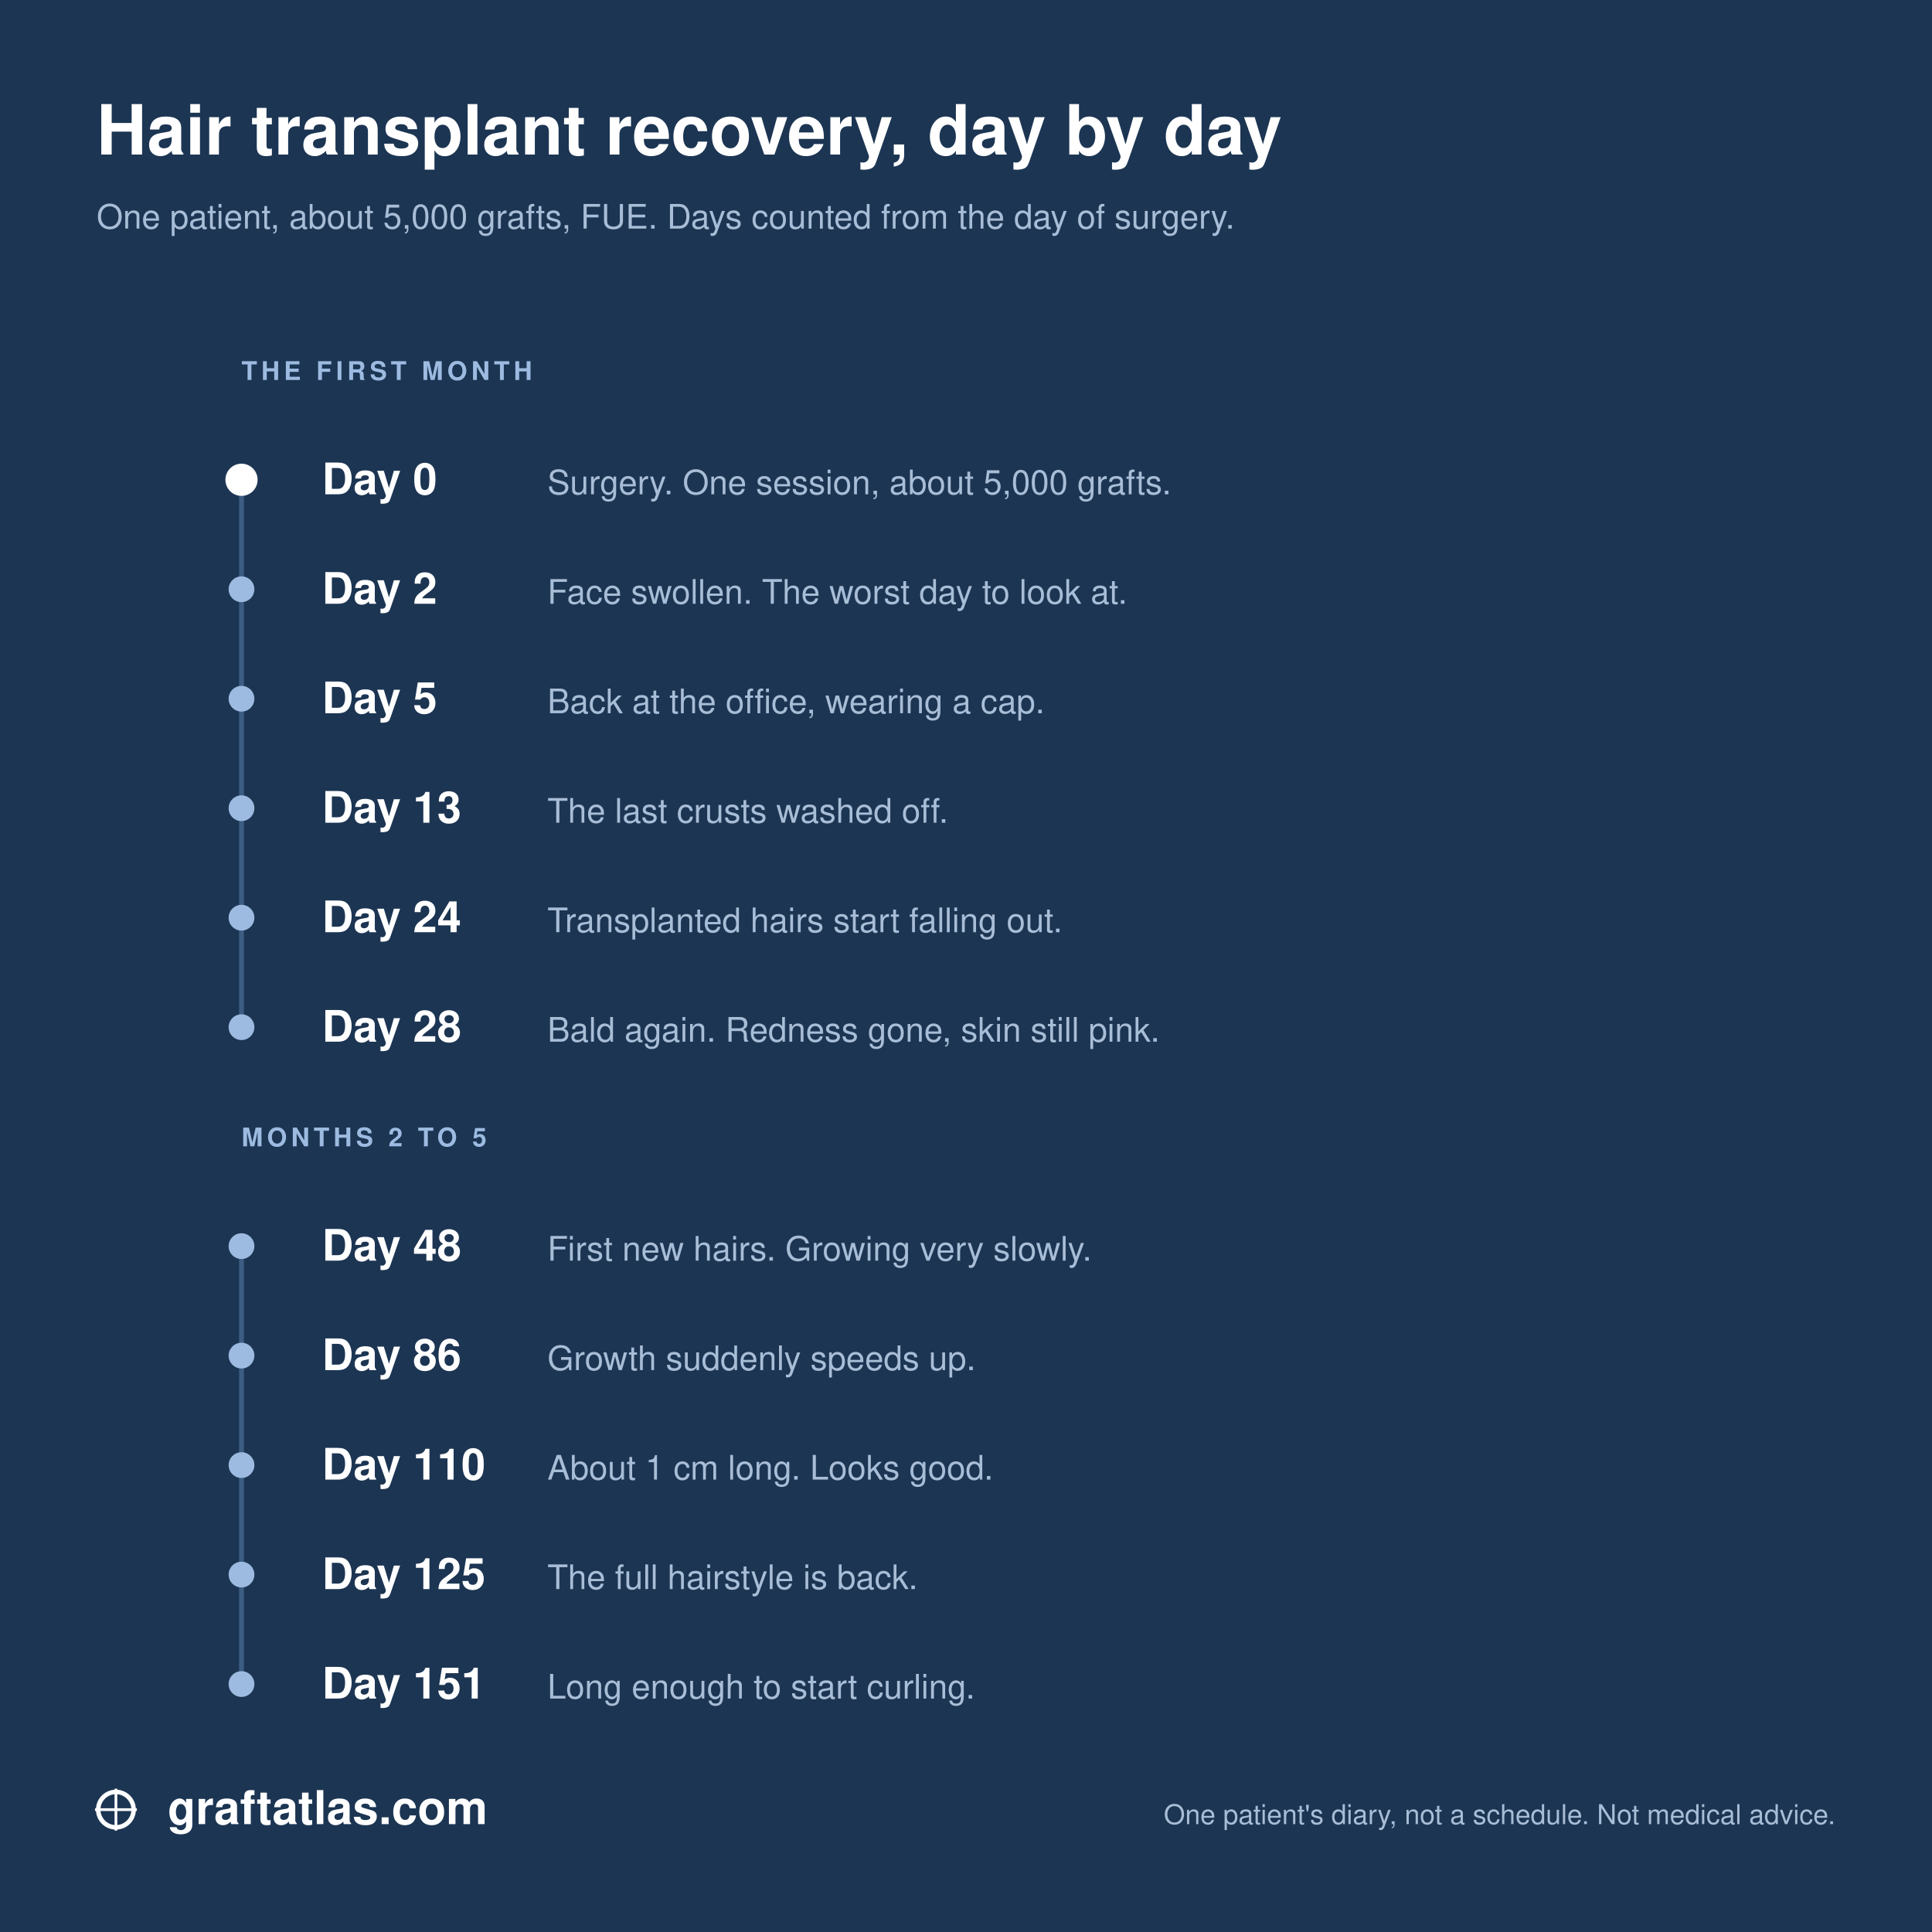
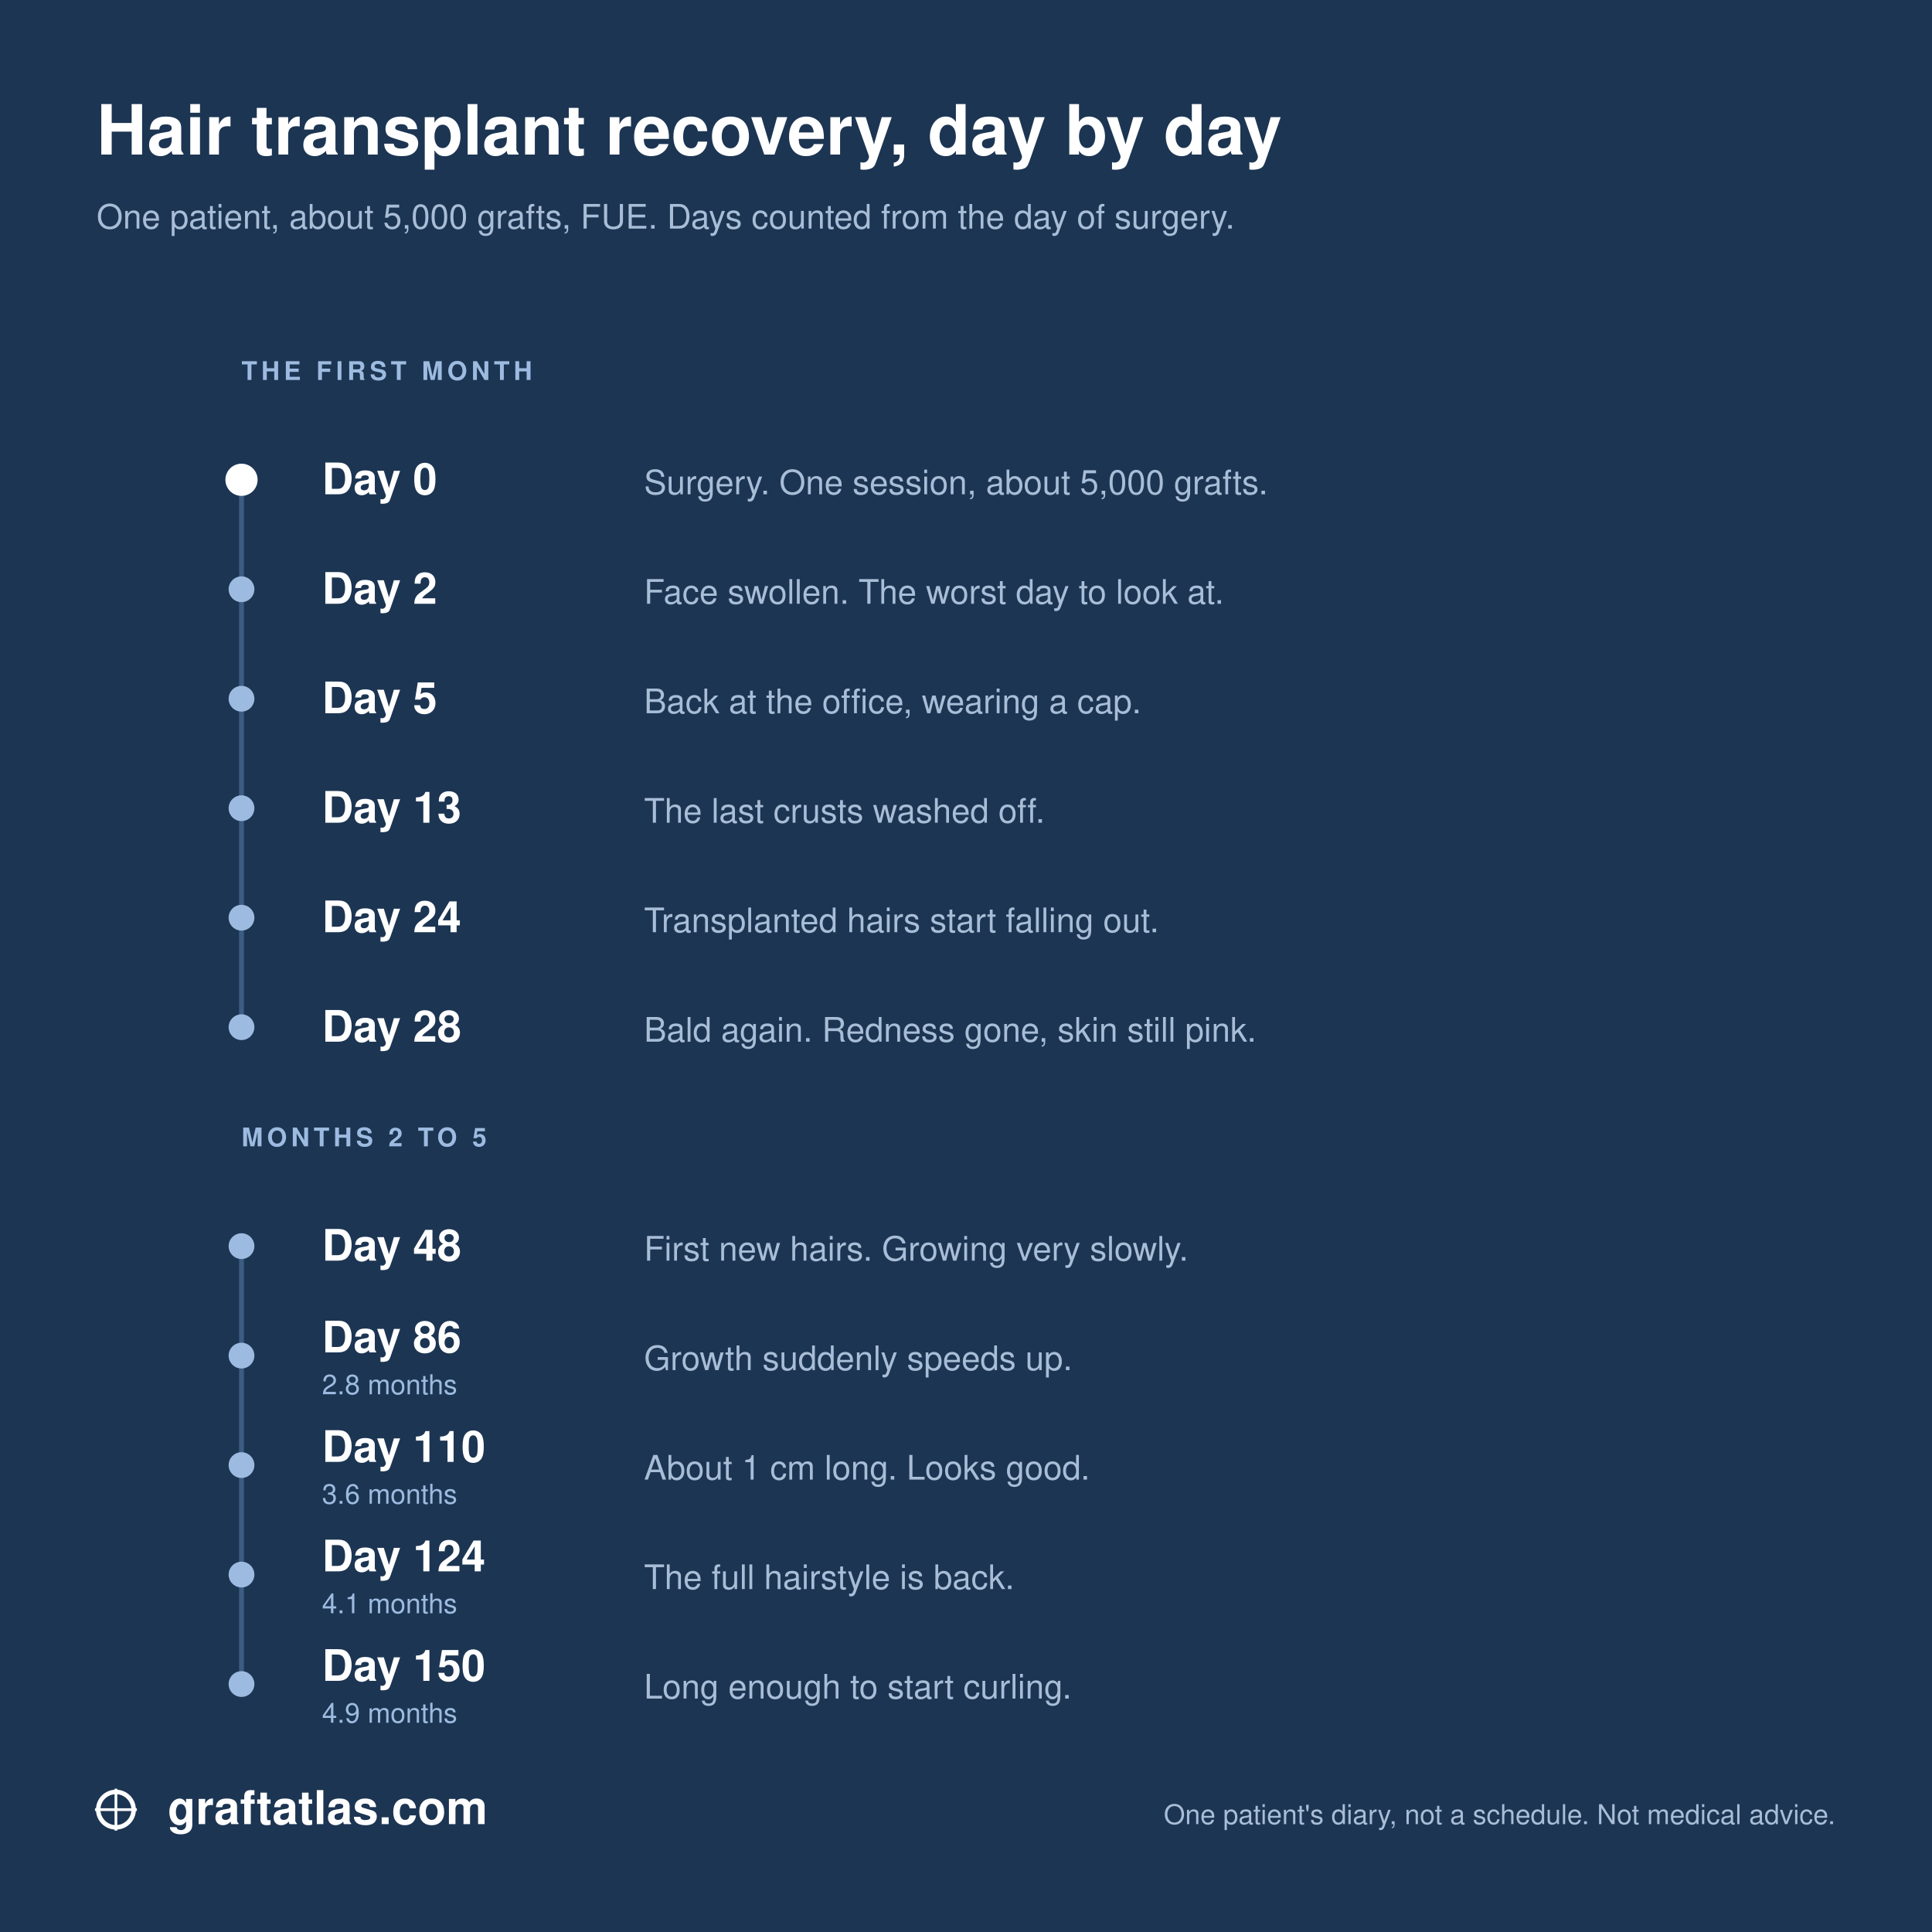
<svg xmlns="http://www.w3.org/2000/svg" viewBox="0 0 1200 1200" width="1200" height="1200" font-family="Avenir, 'Avenir Next', 'Nunito Sans', Helvetica, Arial, sans-serif">
  <rect width="1200" height="1200" fill="#1c3553" />
  <text x="60" y="96" fill="#ffffff" font-size="43" font-weight="700">Hair transplant recovery, day by day</text>
  <text x="60" y="142" fill="#a8bdd6" font-size="21">One patient, about 5,000 grafts, FUE. Days counted from the day of surgery.</text>
  <line x1="150" y1="298" x2="150" y2="638" stroke="#3c5c82" stroke-width="3" />
  <line x1="150" y1="774" x2="150" y2="1046" stroke="#3c5c82" stroke-width="3" />
  <text x="150" y="236" fill="#9dbbe0" font-size="16" font-weight="700" letter-spacing="2.5">THE FIRST MONTH</text>
  <circle cx="150" cy="298" r="10" fill="#ffffff" />
  <text x="200" y="307" fill="#ffffff" font-size="27" font-weight="700">Day 0</text>
-   <text x="340" y="307" fill="#a8bdd6" font-size="21">Surgery. One session, about 5,000 grafts.</text>
+   <text x="400" y="307" fill="#a8bdd6" font-size="21">Surgery. One session, about 5,000 grafts.</text>
  <circle cx="150" cy="366" r="8" fill="#9dbbe0" />
  <text x="200" y="375" fill="#ffffff" font-size="27" font-weight="700">Day 2</text>
-   <text x="340" y="375" fill="#a8bdd6" font-size="21">Face swollen. The worst day to look at.</text>
+   <text x="400" y="375" fill="#a8bdd6" font-size="21">Face swollen. The worst day to look at.</text>
  <circle cx="150" cy="434" r="8" fill="#9dbbe0" />
  <text x="200" y="443" fill="#ffffff" font-size="27" font-weight="700">Day 5</text>
-   <text x="340" y="443" fill="#a8bdd6" font-size="21">Back at the office, wearing a cap.</text>
+   <text x="400" y="443" fill="#a8bdd6" font-size="21">Back at the office, wearing a cap.</text>
  <circle cx="150" cy="502" r="8" fill="#9dbbe0" />
  <text x="200" y="511" fill="#ffffff" font-size="27" font-weight="700">Day 13</text>
-   <text x="340" y="511" fill="#a8bdd6" font-size="21">The last crusts washed off.</text>
+   <text x="400" y="511" fill="#a8bdd6" font-size="21">The last crusts washed off.</text>
  <circle cx="150" cy="570" r="8" fill="#9dbbe0" />
  <text x="200" y="579" fill="#ffffff" font-size="27" font-weight="700">Day 24</text>
-   <text x="340" y="579" fill="#a8bdd6" font-size="21">Transplanted hairs start falling out.</text>
+   <text x="400" y="579" fill="#a8bdd6" font-size="21">Transplanted hairs start falling out.</text>
  <circle cx="150" cy="638" r="8" fill="#9dbbe0" />
  <text x="200" y="647" fill="#ffffff" font-size="27" font-weight="700">Day 28</text>
-   <text x="340" y="647" fill="#a8bdd6" font-size="21">Bald again. Redness gone, skin still pink.</text>
+   <text x="400" y="647" fill="#a8bdd6" font-size="21">Bald again. Redness gone, skin still pink.</text>
  <text x="150" y="712" fill="#9dbbe0" font-size="16" font-weight="700" letter-spacing="2.5">MONTHS 2 TO 5</text>
  <circle cx="150" cy="774" r="8" fill="#9dbbe0" />
  <text x="200" y="783" fill="#ffffff" font-size="27" font-weight="700">Day 48</text>
-   <text x="340" y="783" fill="#a8bdd6" font-size="21">First new hairs. Growing very slowly.</text>
+   <text x="400" y="783" fill="#a8bdd6" font-size="21">First new hairs. Growing very slowly.</text>
  <circle cx="150" cy="842" r="8" fill="#9dbbe0" />
-   <text x="200" y="851" fill="#ffffff" font-size="27" font-weight="700">Day 86</text>
-   <text x="340" y="851" fill="#a8bdd6" font-size="21">Growth suddenly speeds up.</text>
+   <text x="200" y="840" fill="#ffffff" font-size="27" font-weight="700">Day 86</text>
+   <text x="200" y="866" fill="#9dbbe0" font-size="17">2.8 months</text>
+   <text x="400" y="851" fill="#a8bdd6" font-size="21">Growth suddenly speeds up.</text>
  <circle cx="150" cy="910" r="8" fill="#9dbbe0" />
-   <text x="200" y="919" fill="#ffffff" font-size="27" font-weight="700">Day 110</text>
-   <text x="340" y="919" fill="#a8bdd6" font-size="21">About 1 cm long. Looks good.</text>
+   <text x="200" y="908" fill="#ffffff" font-size="27" font-weight="700">Day 110</text>
+   <text x="200" y="934" fill="#9dbbe0" font-size="17">3.6 months</text>
+   <text x="400" y="919" fill="#a8bdd6" font-size="21">About 1 cm long. Looks good.</text>
  <circle cx="150" cy="978" r="8" fill="#9dbbe0" />
-   <text x="200" y="987" fill="#ffffff" font-size="27" font-weight="700">Day 125</text>
-   <text x="340" y="987" fill="#a8bdd6" font-size="21">The full hairstyle is back.</text>
+   <text x="200" y="976" fill="#ffffff" font-size="27" font-weight="700">Day 124</text>
+   <text x="200" y="1002" fill="#9dbbe0" font-size="17">4.1 months</text>
+   <text x="400" y="987" fill="#a8bdd6" font-size="21">The full hairstyle is back.</text>
  <circle cx="150" cy="1046" r="8" fill="#9dbbe0" />
-   <text x="200" y="1055" fill="#ffffff" font-size="27" font-weight="700">Day 151</text>
-   <text x="340" y="1055" fill="#a8bdd6" font-size="21">Long enough to start curling.</text>
+   <text x="200" y="1044" fill="#ffffff" font-size="27" font-weight="700">Day 150</text>
+   <text x="200" y="1070" fill="#9dbbe0" font-size="17">4.9 months</text>
+   <text x="400" y="1055" fill="#a8bdd6" font-size="21">Long enough to start curling.</text>
  <g transform="translate(60 1112)" fill="none" stroke="#ffffff">
    <circle cx="12" cy="12" r="11" stroke-width="2.8" />
    <path d="M12 -1v26M-1 12h26" stroke-width="1.7" />
  </g>
  <text x="104" y="1133" fill="#ffffff" font-size="29" font-weight="700">graftatlas.com</text>
  <text x="1140" y="1133" text-anchor="end" fill="#a8bdd6" font-size="17">One patient's diary, not a schedule. Not medical advice.</text>
</svg>
